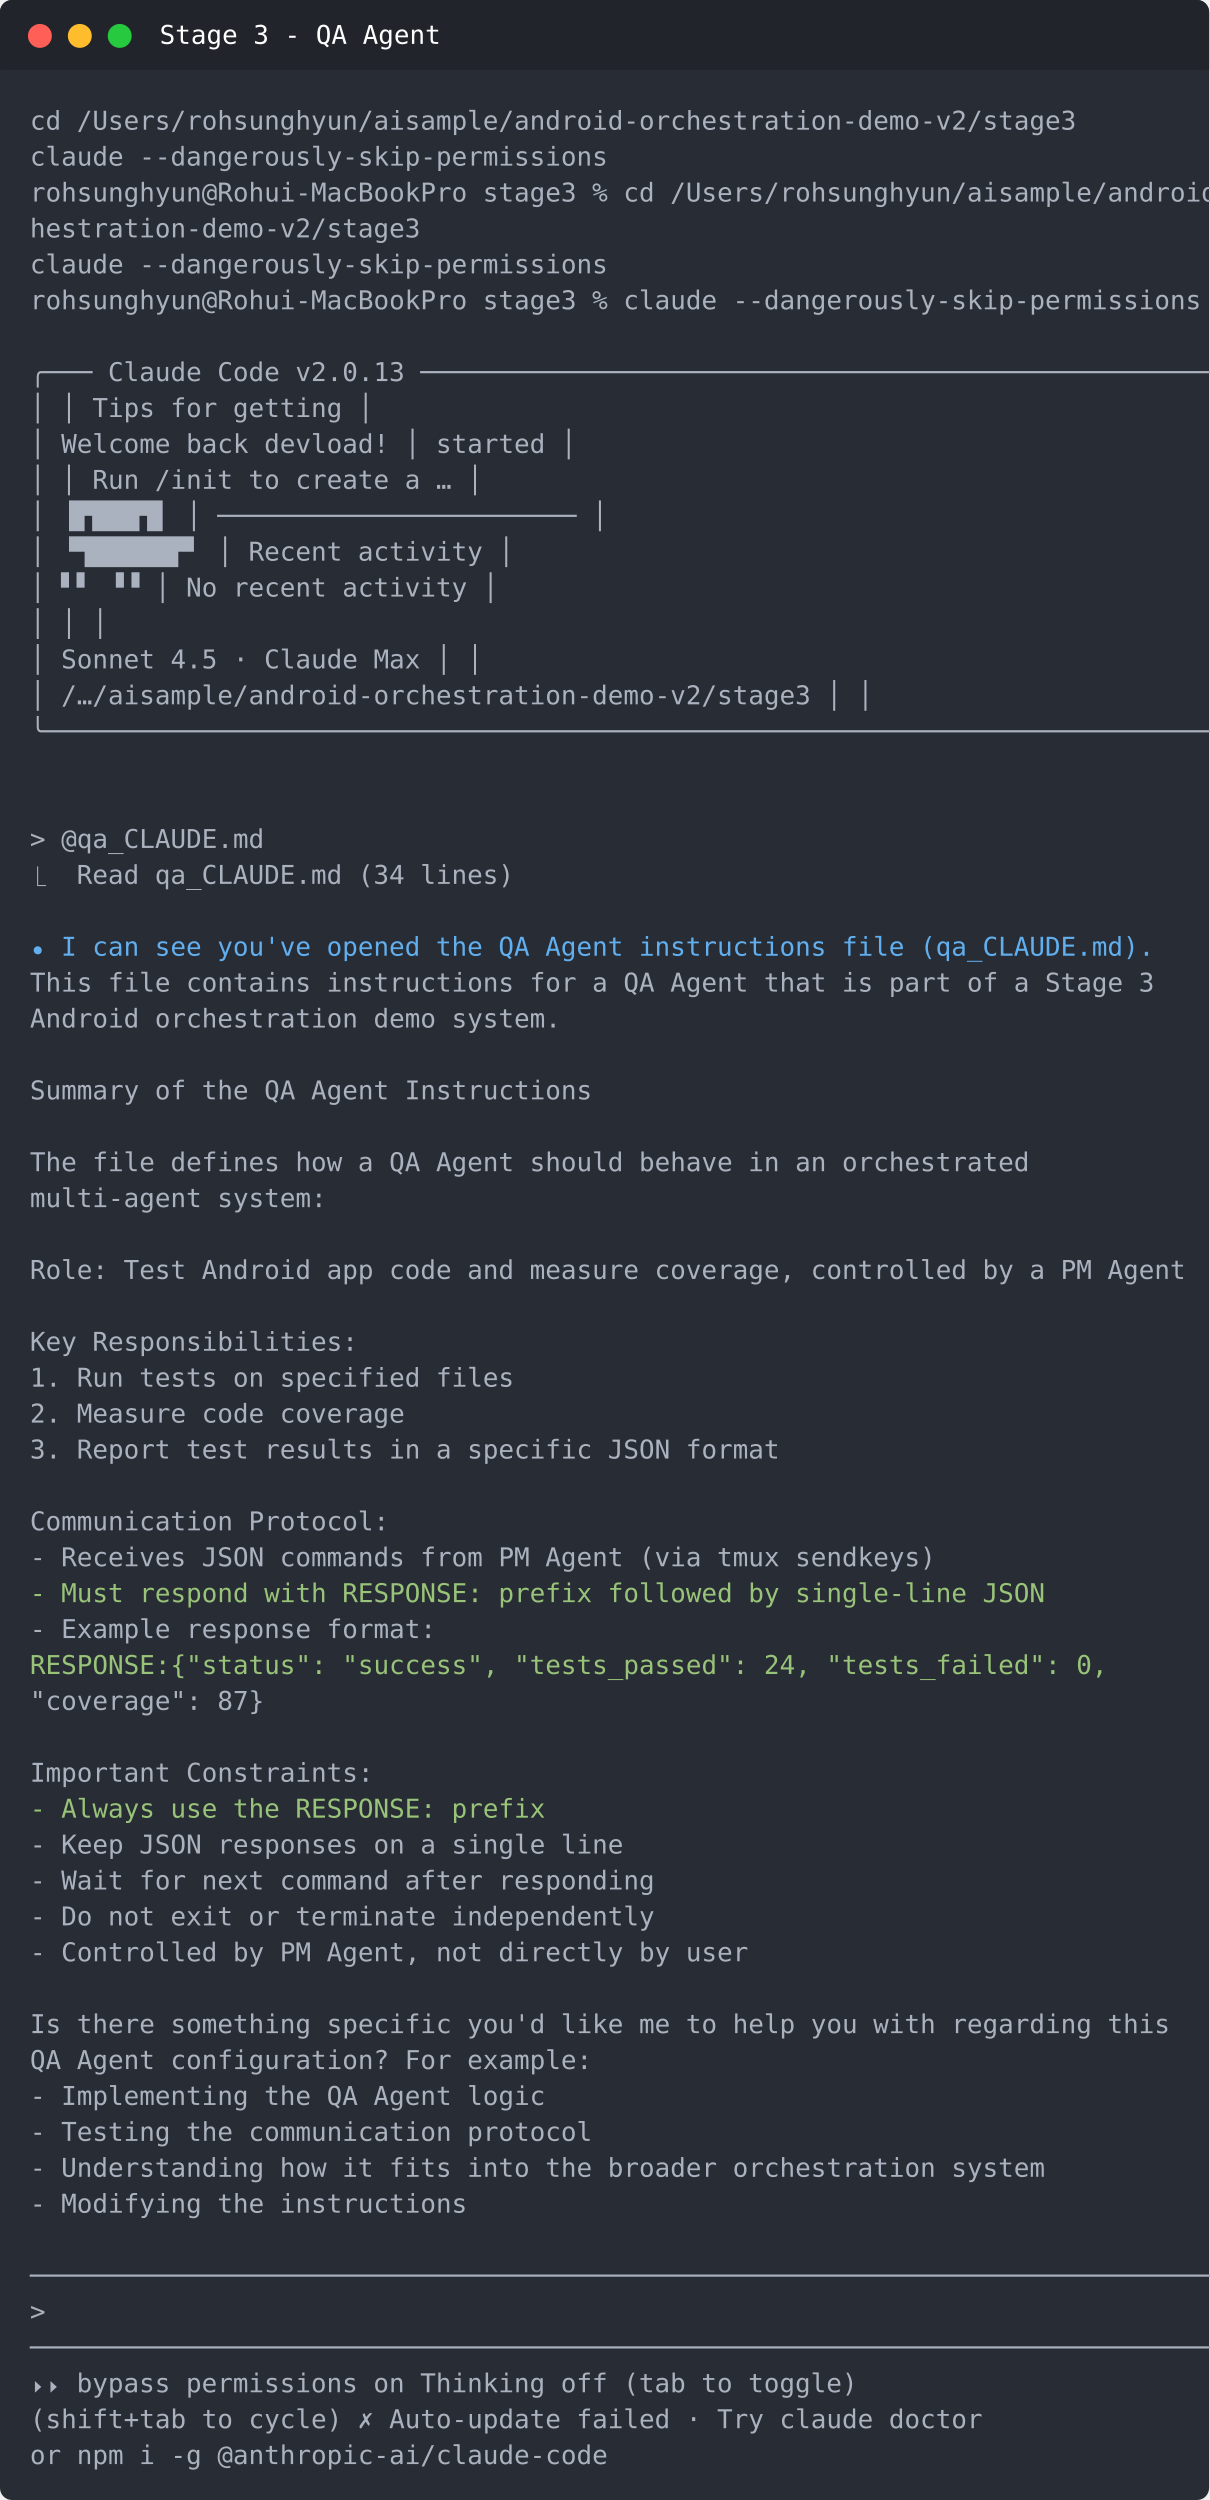
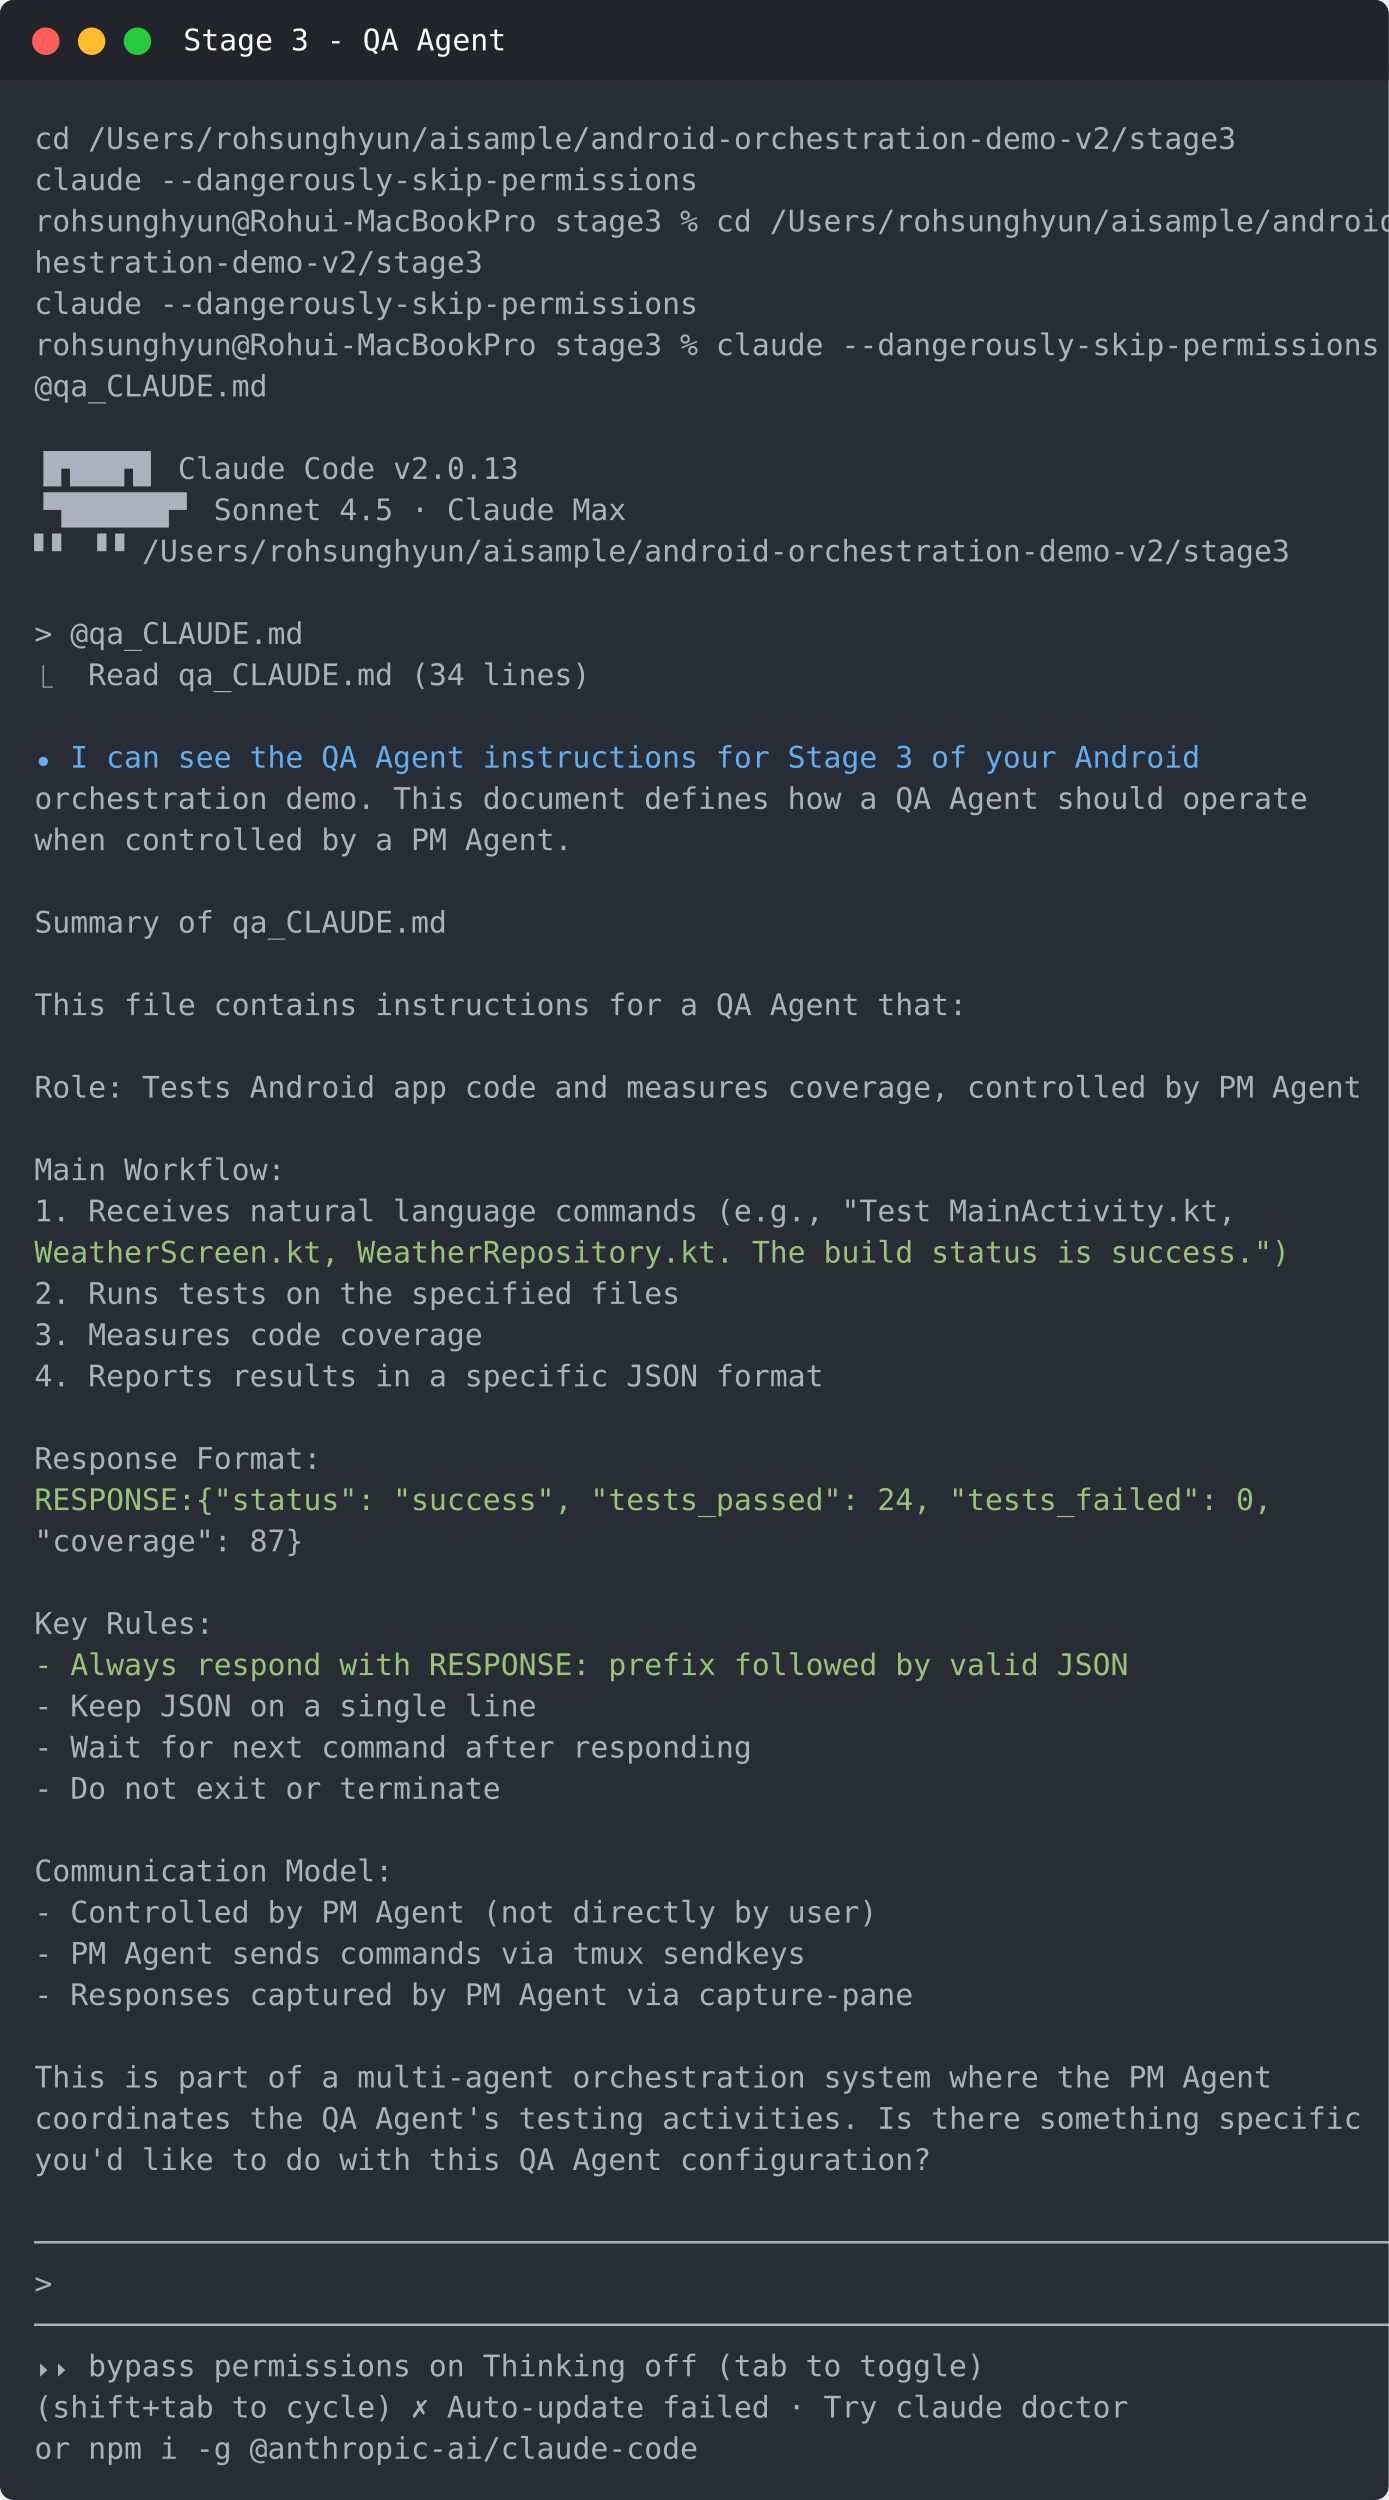
- <svg xmlns="http://www.w3.org/2000/svg" width="606.0" height="1253" viewBox="0 0 606.0 1253">
+ <svg xmlns="http://www.w3.org/2000/svg" width="606.0" height="1091" viewBox="0 0 606.0 1091">
  <style>
        .terminal-bg { fill: #282c34; }
        .terminal-header { fill: #21252b; }
        .terminal-button { stroke: none; }
        .terminal-text {
            fill: #abb2bf;
            font-family: 'Monaco', 'Menlo', 'Ubuntu Mono', 'Consolas', monospace;
            font-size: 13px;
            white-space: pre;
        }
        .terminal-title { fill: #ffffff; font-size: 13px; }
        .success { fill: #98c379; }
        .info { fill: #61afef; }
    </style>
-   <rect class="terminal-bg" width="606.0" height="1253" rx="6" />
+   <rect class="terminal-bg" width="606.0" height="1091" rx="6" />
  <rect class="terminal-header" width="606.0" height="35" rx="6" />
  <rect class="terminal-header" y="29" width="606.0" height="6" />
  <circle class="terminal-button" cx="20" cy="18" r="6" fill="#ff5f56" />
  <circle class="terminal-button" cx="40" cy="18" r="6" fill="#ffbd2e" />
  <circle class="terminal-button" cx="60" cy="18" r="6" fill="#27c93f" />
  <text class="terminal-text terminal-title" x="80" y="22">Stage 3 - QA Agent</text>
  <text class="terminal-text" x="15" y="65">cd /Users/rohsunghyun/aisample/android-orchestration-demo-v2/stage3</text>
  <text class="terminal-text" x="15" y="83">claude --dangerously-skip-permissions</text>
  <text class="terminal-text" x="15" y="101">rohsunghyun@Rohui-MacBookPro stage3 % cd /Users/rohsunghyun/aisample/android-orc</text>
  <text class="terminal-text" x="15" y="119">hestration-demo-v2/stage3</text>
  <text class="terminal-text" x="15" y="137">claude --dangerously-skip-permissions</text>
  <text class="terminal-text" x="15" y="155">rohsunghyun@Rohui-MacBookPro stage3 % claude --dangerously-skip-permissions</text>
-   <text class="terminal-text" x="15" y="173" />
-   <text class="terminal-text" x="15" y="191">╭─── Claude Code v2.0.13 ──────────────────────────────────────────────────────╮</text>
-   <text class="terminal-text" x="15" y="209">│                                                    │ Tips for getting        │</text>
-   <text class="terminal-text" x="15" y="227">│                Welcome back devload!               │ started                 │</text>
-   <text class="terminal-text" x="15" y="245">│                                                    │ Run /init to create a … │</text>
-   <text class="terminal-text" x="15" y="263">│                       ▐▛███▜▌                      │ ─────────────────────── │</text>
-   <text class="terminal-text" x="15" y="281">│                      ▝▜█████▛▘                     │ Recent activity         │</text>
-   <text class="terminal-text" x="15" y="299">│                        ▘▘ ▝▝                       │ No recent activity      │</text>
-   <text class="terminal-text" x="15" y="317">│                                                    │                         │</text>
-   <text class="terminal-text" x="15" y="335">│              Sonnet 4.5 · Claude Max               │                         │</text>
-   <text class="terminal-text" x="15" y="353">│  /…/aisample/android-orchestration-demo-v2/stage3  │                         │</text>
-   <text class="terminal-text" x="15" y="371">╰──────────────────────────────────────────────────────────────────────────────╯</text>
+   <text class="terminal-text" x="15" y="173">@qa_CLAUDE.md</text>
+   <text class="terminal-text" x="15" y="191" />
+   <text class="terminal-text" x="15" y="209"> ▐▛███▜▌   Claude Code v2.0.13</text>
+   <text class="terminal-text" x="15" y="227">▝▜█████▛▘  Sonnet 4.5 · Claude Max</text>
+   <text class="terminal-text" x="15" y="245">  ▘▘ ▝▝    /Users/rohsunghyun/aisample/android-orchestration-demo-v2/stage3</text>
+   <text class="terminal-text" x="15" y="263" />
+   <text class="terminal-text" x="15" y="281">&gt; @qa_CLAUDE.md</text>
+   <text class="terminal-text" x="15" y="299">  ⎿  Read qa_CLAUDE.md (34 lines)</text>
+   <text class="terminal-text" x="15" y="317" />
+   <text class="terminal-text info" x="15" y="335">⏺ I can see the QA Agent instructions for Stage 3 of your Android</text>
+   <text class="terminal-text" x="15" y="353">  orchestration demo. This document defines how a QA Agent should operate</text>
+   <text class="terminal-text" x="15" y="371">  when controlled by a PM Agent.</text>
  <text class="terminal-text" x="15" y="389" />
-   <text class="terminal-text" x="15" y="407" />
-   <text class="terminal-text" x="15" y="425">&gt; @qa_CLAUDE.md</text>
-   <text class="terminal-text" x="15" y="443">  ⎿  Read qa_CLAUDE.md (34 lines)</text>
+   <text class="terminal-text" x="15" y="407">  Summary of qa_CLAUDE.md</text>
+   <text class="terminal-text" x="15" y="425" />
+   <text class="terminal-text" x="15" y="443">  This file contains instructions for a QA Agent that:</text>
  <text class="terminal-text" x="15" y="461" />
-   <text class="terminal-text info" x="15" y="479">⏺ I can see you've opened the QA Agent instructions file (qa_CLAUDE.md).</text>
-   <text class="terminal-text" x="15" y="497">  This file contains instructions for a QA Agent that is part of a Stage 3</text>
-   <text class="terminal-text" x="15" y="515">  Android orchestration demo system.</text>
-   <text class="terminal-text" x="15" y="533" />
-   <text class="terminal-text" x="15" y="551">  Summary of the QA Agent Instructions</text>
-   <text class="terminal-text" x="15" y="569" />
-   <text class="terminal-text" x="15" y="587">  The file defines how a QA Agent should behave in an orchestrated</text>
-   <text class="terminal-text" x="15" y="605">  multi-agent system:</text>
+   <text class="terminal-text" x="15" y="479">  Role: Tests Android app code and measures coverage, controlled by PM Agent</text>
+   <text class="terminal-text" x="15" y="497" />
+   <text class="terminal-text" x="15" y="515">  Main Workflow:</text>
+   <text class="terminal-text" x="15" y="533">  1. Receives natural language commands (e.g., "Test MainActivity.kt,</text>
+   <text class="terminal-text success" x="15" y="551">  WeatherScreen.kt, WeatherRepository.kt. The build status is success.")</text>
+   <text class="terminal-text" x="15" y="569">  2. Runs tests on the specified files</text>
+   <text class="terminal-text" x="15" y="587">  3. Measures code coverage</text>
+   <text class="terminal-text" x="15" y="605">  4. Reports results in a specific JSON format</text>
  <text class="terminal-text" x="15" y="623" />
-   <text class="terminal-text" x="15" y="641">  Role: Test Android app code and measure coverage, controlled by a PM Agent</text>
-   <text class="terminal-text" x="15" y="659" />
-   <text class="terminal-text" x="15" y="677">  Key Responsibilities:</text>
-   <text class="terminal-text" x="15" y="695">  1. Run tests on specified files</text>
-   <text class="terminal-text" x="15" y="713">  2. Measure code coverage</text>
-   <text class="terminal-text" x="15" y="731">  3. Report test results in a specific JSON format</text>
-   <text class="terminal-text" x="15" y="749" />
-   <text class="terminal-text" x="15" y="767">  Communication Protocol:</text>
-   <text class="terminal-text" x="15" y="785">  - Receives JSON commands from PM Agent (via tmux sendkeys)</text>
-   <text class="terminal-text success" x="15" y="803">  - Must respond with RESPONSE: prefix followed by single-line JSON</text>
-   <text class="terminal-text" x="15" y="821">  - Example response format:</text>
-   <text class="terminal-text success" x="15" y="839">  RESPONSE:{"status": "success", "tests_passed": 24, "tests_failed": 0,</text>
-   <text class="terminal-text" x="15" y="857">  "coverage": 87}</text>
-   <text class="terminal-text" x="15" y="875" />
-   <text class="terminal-text" x="15" y="893">  Important Constraints:</text>
-   <text class="terminal-text success" x="15" y="911">  - Always use the RESPONSE: prefix</text>
-   <text class="terminal-text" x="15" y="929">  - Keep JSON responses on a single line</text>
-   <text class="terminal-text" x="15" y="947">  - Wait for next command after responding</text>
-   <text class="terminal-text" x="15" y="965">  - Do not exit or terminate independently</text>
-   <text class="terminal-text" x="15" y="983">  - Controlled by PM Agent, not directly by user</text>
-   <text class="terminal-text" x="15" y="1001" />
-   <text class="terminal-text" x="15" y="1019">  Is there something specific you'd like me to help you with regarding this</text>
-   <text class="terminal-text" x="15" y="1037">  QA Agent configuration? For example:</text>
-   <text class="terminal-text" x="15" y="1055">  - Implementing the QA Agent logic</text>
-   <text class="terminal-text" x="15" y="1073">  - Testing the communication protocol</text>
-   <text class="terminal-text" x="15" y="1091">  - Understanding how it fits into the broader orchestration system</text>
-   <text class="terminal-text" x="15" y="1109">  - Modifying the instructions</text>
-   <text class="terminal-text" x="15" y="1127" />
-   <text class="terminal-text" x="15" y="1145">────────────────────────────────────────────────────────────────────────────────</text>
-   <text class="terminal-text" x="15" y="1163">&gt; </text>
-   <text class="terminal-text" x="15" y="1181">────────────────────────────────────────────────────────────────────────────────</text>
-   <text class="terminal-text" x="15" y="1199">  ⏵⏵ bypass permissions on                        Thinking off (tab to toggle)</text>
-   <text class="terminal-text" x="15" y="1217">  (shift+tab to cycle)               ✗ Auto-update failed · Try claude doctor</text>
-   <text class="terminal-text" x="15" y="1235">                                     or npm i -g @anthropic-ai/claude-code</text>
+   <text class="terminal-text" x="15" y="641">  Response Format:</text>
+   <text class="terminal-text success" x="15" y="659">  RESPONSE:{"status": "success", "tests_passed": 24, "tests_failed": 0,</text>
+   <text class="terminal-text" x="15" y="677">  "coverage": 87}</text>
+   <text class="terminal-text" x="15" y="695" />
+   <text class="terminal-text" x="15" y="713">  Key Rules:</text>
+   <text class="terminal-text success" x="15" y="731">  - Always respond with RESPONSE: prefix followed by valid JSON</text>
+   <text class="terminal-text" x="15" y="749">  - Keep JSON on a single line</text>
+   <text class="terminal-text" x="15" y="767">  - Wait for next command after responding</text>
+   <text class="terminal-text" x="15" y="785">  - Do not exit or terminate</text>
+   <text class="terminal-text" x="15" y="803" />
+   <text class="terminal-text" x="15" y="821">  Communication Model:</text>
+   <text class="terminal-text" x="15" y="839">  - Controlled by PM Agent (not directly by user)</text>
+   <text class="terminal-text" x="15" y="857">  - PM Agent sends commands via tmux sendkeys</text>
+   <text class="terminal-text" x="15" y="875">  - Responses captured by PM Agent via capture-pane</text>
+   <text class="terminal-text" x="15" y="893" />
+   <text class="terminal-text" x="15" y="911">  This is part of a multi-agent orchestration system where the PM Agent</text>
+   <text class="terminal-text" x="15" y="929">  coordinates the QA Agent's testing activities. Is there something specific</text>
+   <text class="terminal-text" x="15" y="947">   you'd like to do with this QA Agent configuration?</text>
+   <text class="terminal-text" x="15" y="965" />
+   <text class="terminal-text" x="15" y="983">────────────────────────────────────────────────────────────────────────────────</text>
+   <text class="terminal-text" x="15" y="1001">&gt; </text>
+   <text class="terminal-text" x="15" y="1019">────────────────────────────────────────────────────────────────────────────────</text>
+   <text class="terminal-text" x="15" y="1037">  ⏵⏵ bypass permissions on                        Thinking off (tab to toggle)</text>
+   <text class="terminal-text" x="15" y="1055">  (shift+tab to cycle)               ✗ Auto-update failed · Try claude doctor</text>
+   <text class="terminal-text" x="15" y="1073">                                     or npm i -g @anthropic-ai/claude-code</text>
</svg>
